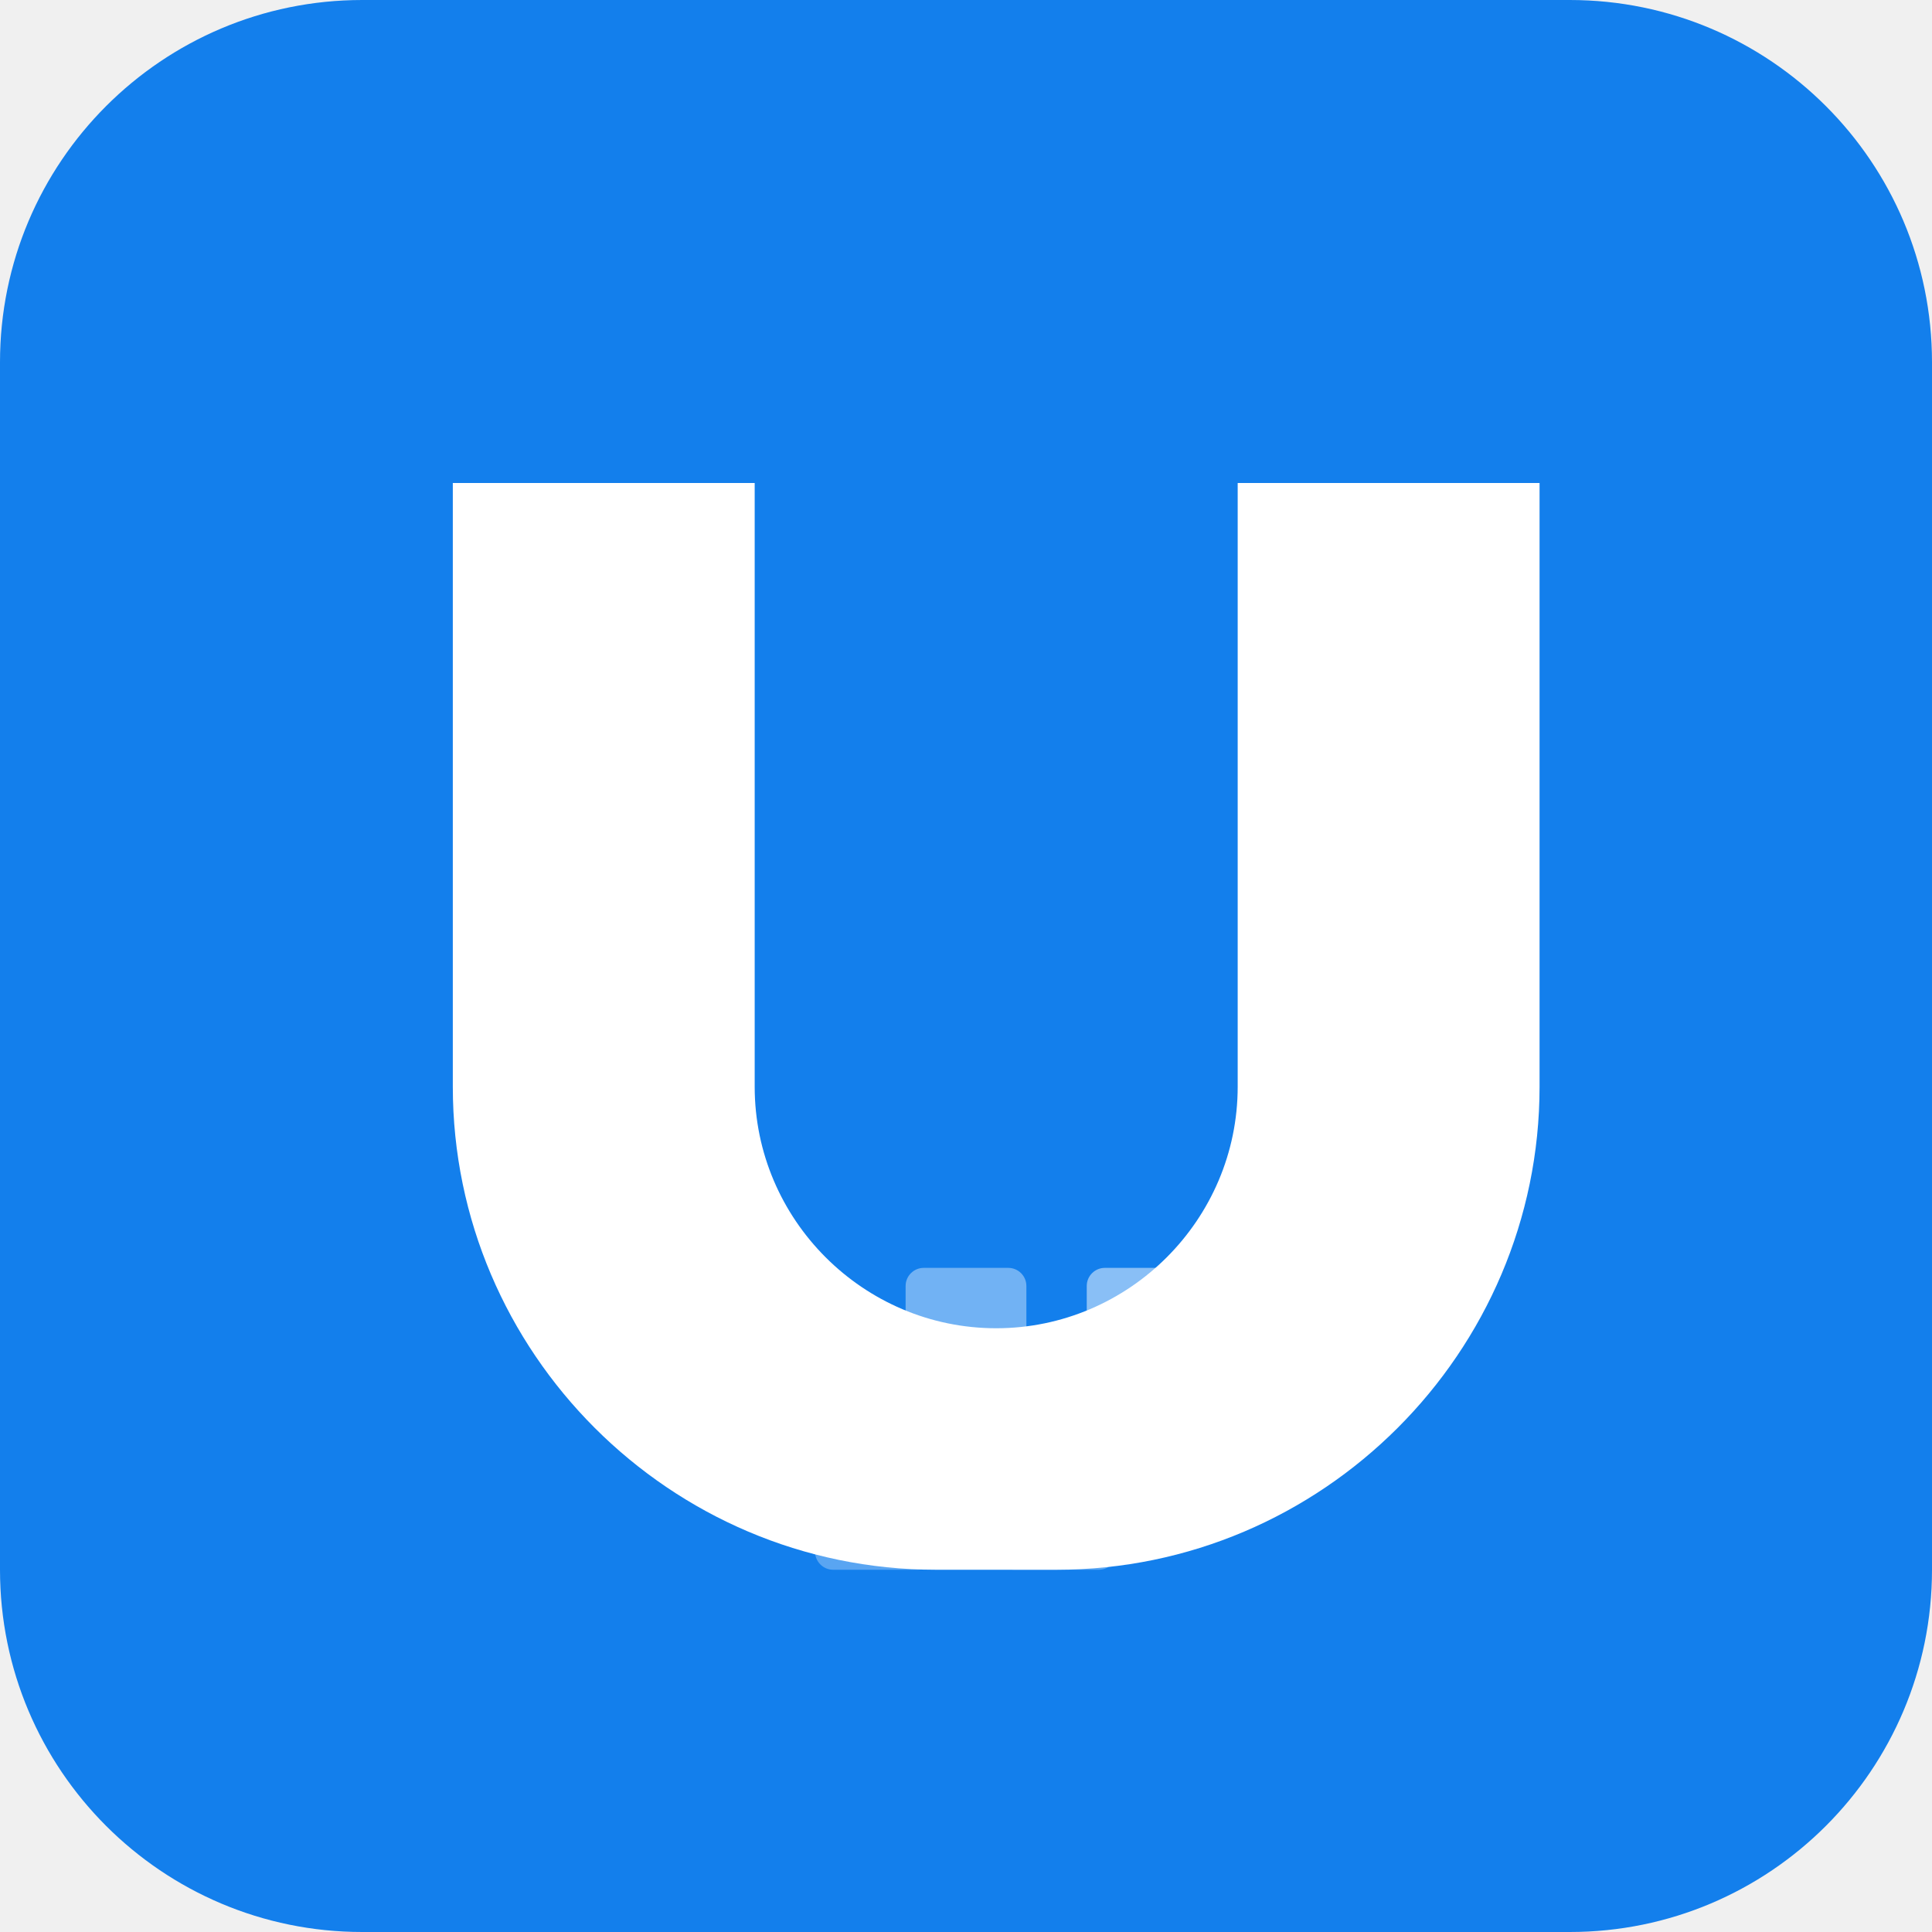
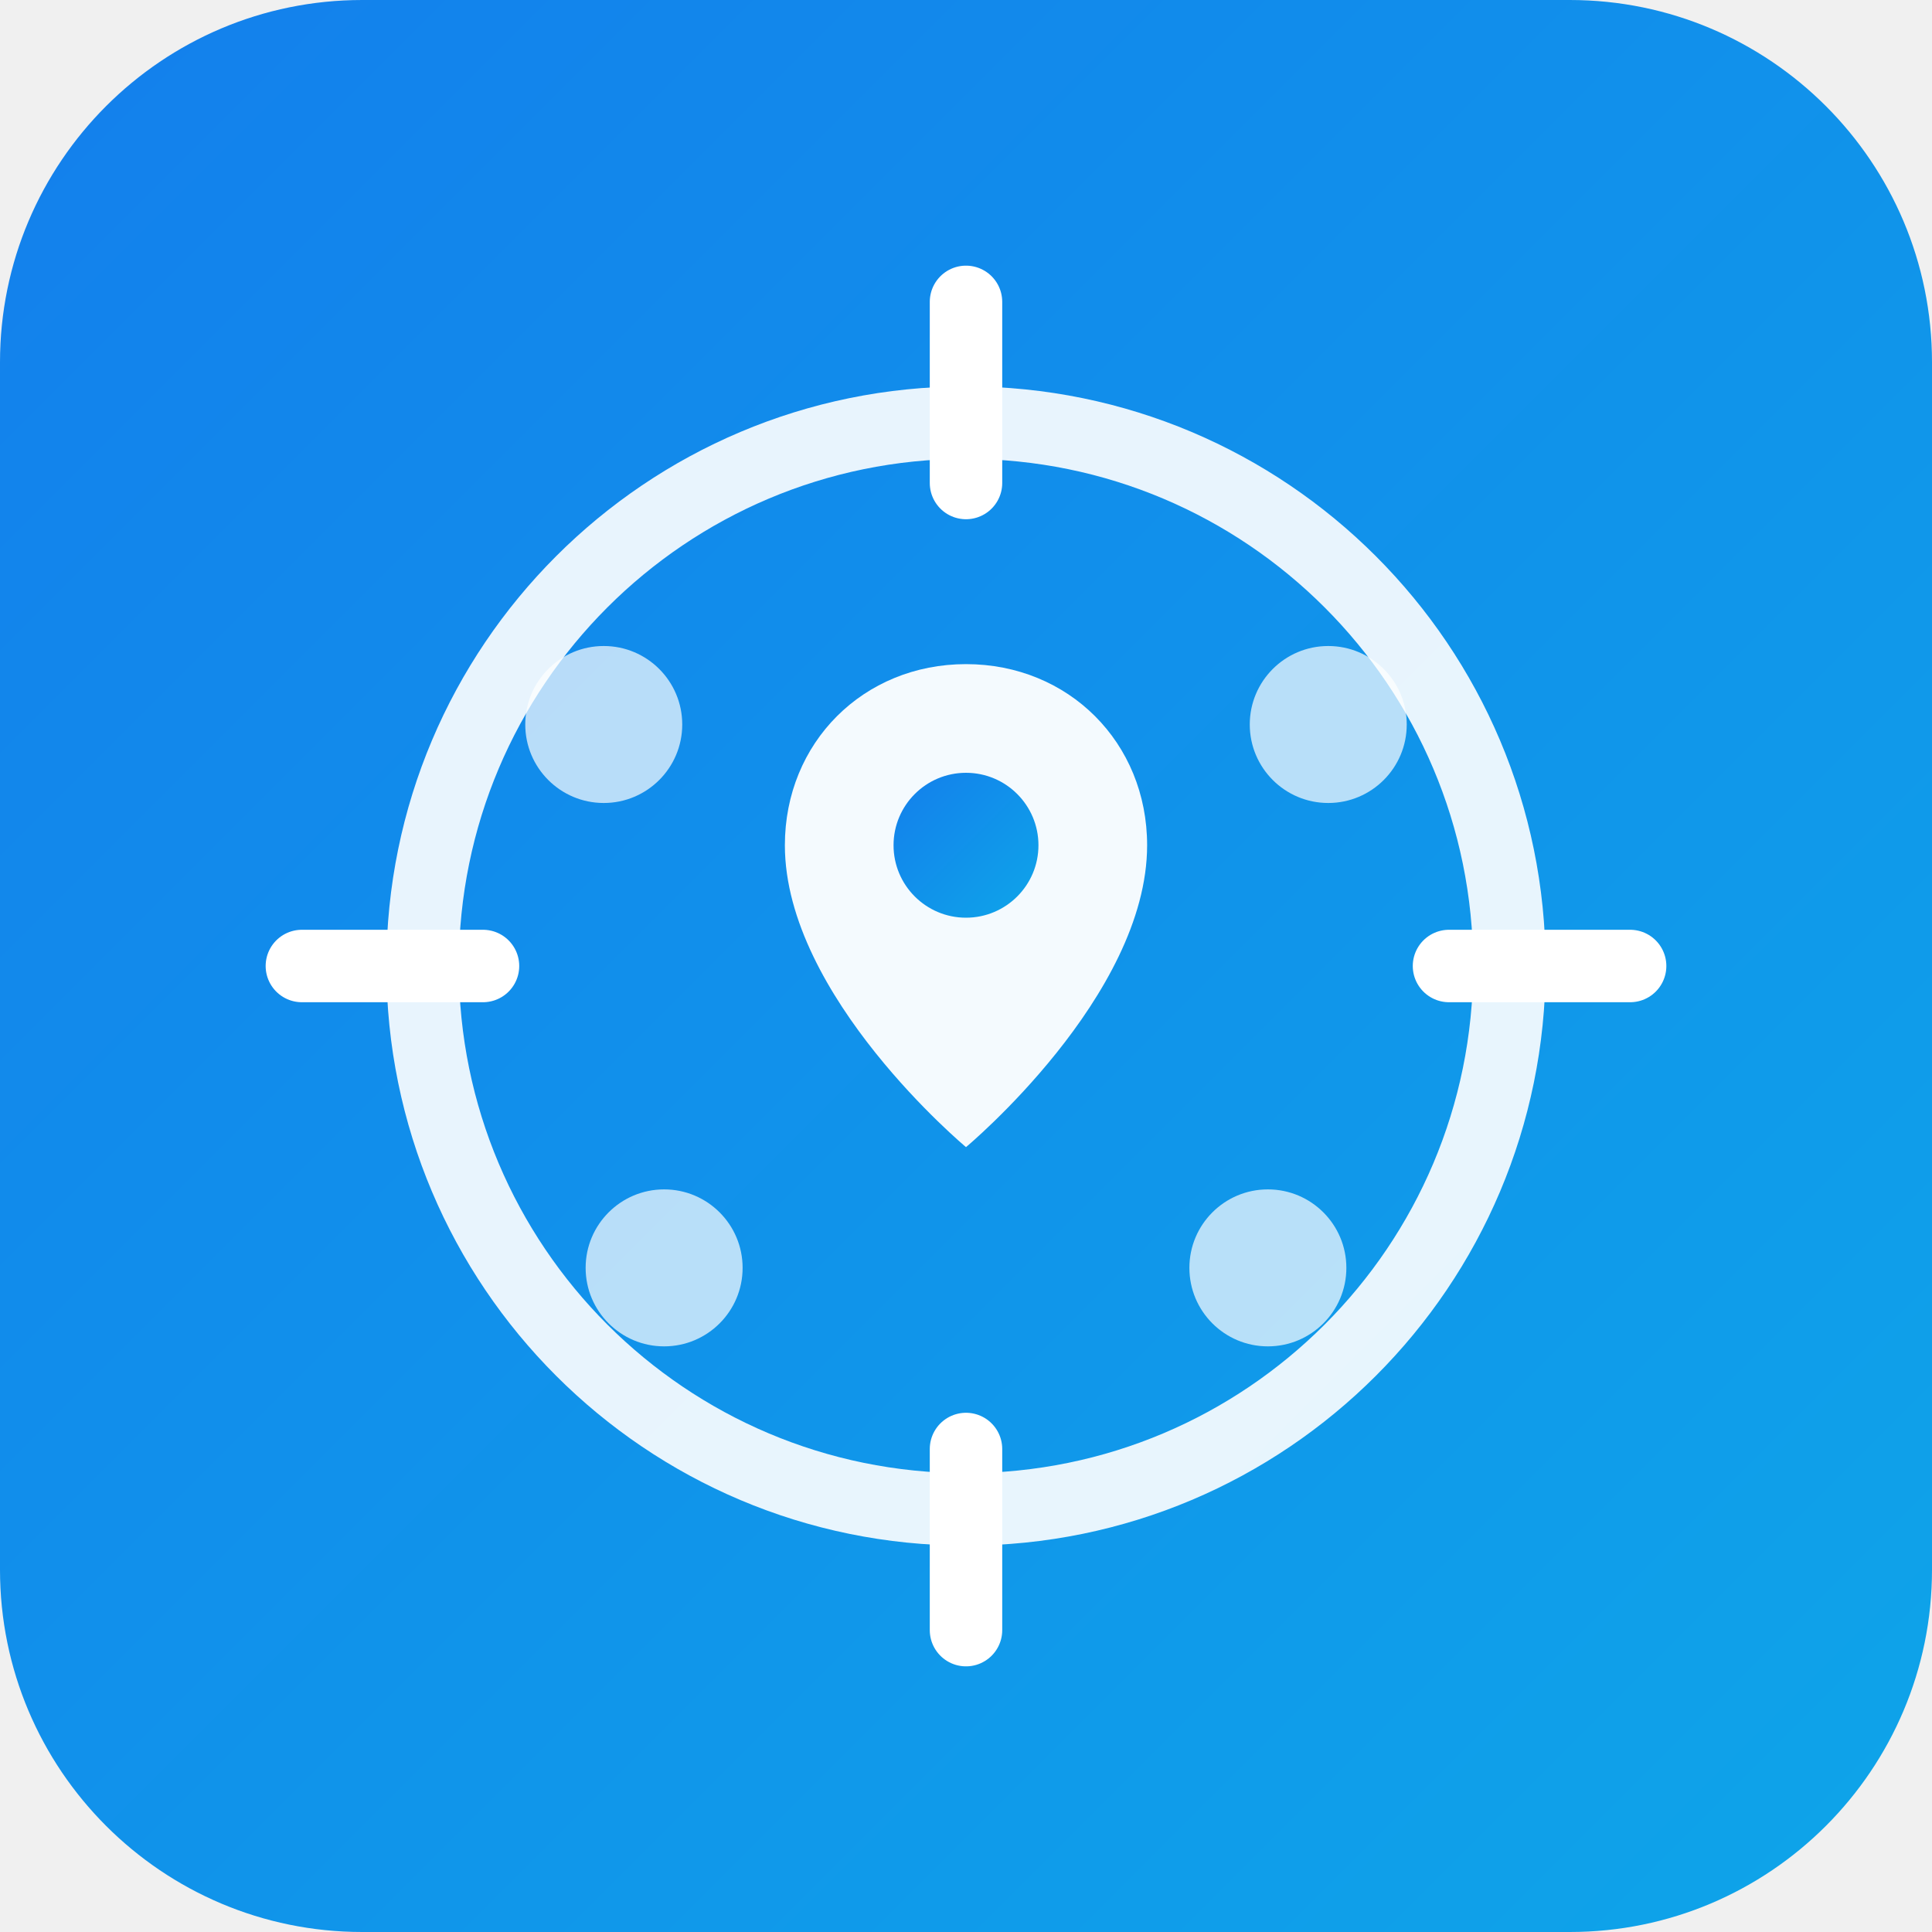
<svg xmlns="http://www.w3.org/2000/svg" viewBox="0 0 32 32">
-   <rect width="32" height="32" rx="6" fill="#137fec" />
-   <path d="M7.5 8h5v10c0 2.2 1.8 4 4 4s4-1.8 4-4V8h5v10c0 4.4-3.6 8-8 8h-2c-4.4 0-8-3.6-8-8V8z" fill="white" />
-   <rect x="12" y="21" width="2" height="2" rx="0.3" fill="rgba(255,255,255,0.5)" />
-   <rect x="15" y="21" width="2" height="2" rx="0.3" fill="rgba(255,255,255,0.4)" />
-   <rect x="18" y="21" width="2" height="2" rx="0.3" fill="rgba(255,255,255,0.5)" />
-   <rect x="13.5" y="24" width="2" height="2" rx="0.3" fill="rgba(255,255,255,0.3)" />
-   <rect x="16.5" y="24" width="2" height="2" rx="0.3" fill="rgba(255,255,255,0.3)" />
+   <defs>
+     <linearGradient id="bg" x1="0" y1="0" x2="1" y2="1">
+       <stop offset="0%" stop-color="#137fec" />
+       <stop offset="100%" stop-color="#0ea5e9" />
+     </linearGradient>
+   </defs>
+   <rect width="32" height="32" rx="6" fill="url(#bg)" />
+   <circle cx="16" cy="16" r="9" stroke="white" stroke-width="1.2" fill="none" opacity="0.9" />
+   <line x1="16" y1="5" x2="16" y2="8" stroke="white" stroke-width="1.2" stroke-linecap="round" />
+   <line x1="16" y1="24" x2="16" y2="27" stroke="white" stroke-width="1.2" stroke-linecap="round" />
+   <line x1="5" y1="16" x2="8" y2="16" stroke="white" stroke-width="1.2" stroke-linecap="round" />
+   <line x1="24" y1="16" x2="27" y2="16" stroke="white" stroke-width="1.2" stroke-linecap="round" />
+   <path d="M16 11c-1.7 0-3 1.3-3 3 0 2.5 3 5 3 5s3-2.5 3-5c0-1.7-1.3-3-3-3z" fill="white" opacity="0.95" />
+   <circle cx="16" cy="14" r="1.2" fill="url(#bg)" />
+   <circle cx="10" cy="12" r="1.3" fill="white" opacity="0.7" />
+   <circle cx="22" cy="12" r="1.3" fill="white" opacity="0.7" />
+   <circle cx="11" cy="21" r="1.3" fill="white" opacity="0.7" />
+   <circle cx="21" cy="21" r="1.3" fill="white" opacity="0.7" />
</svg>
